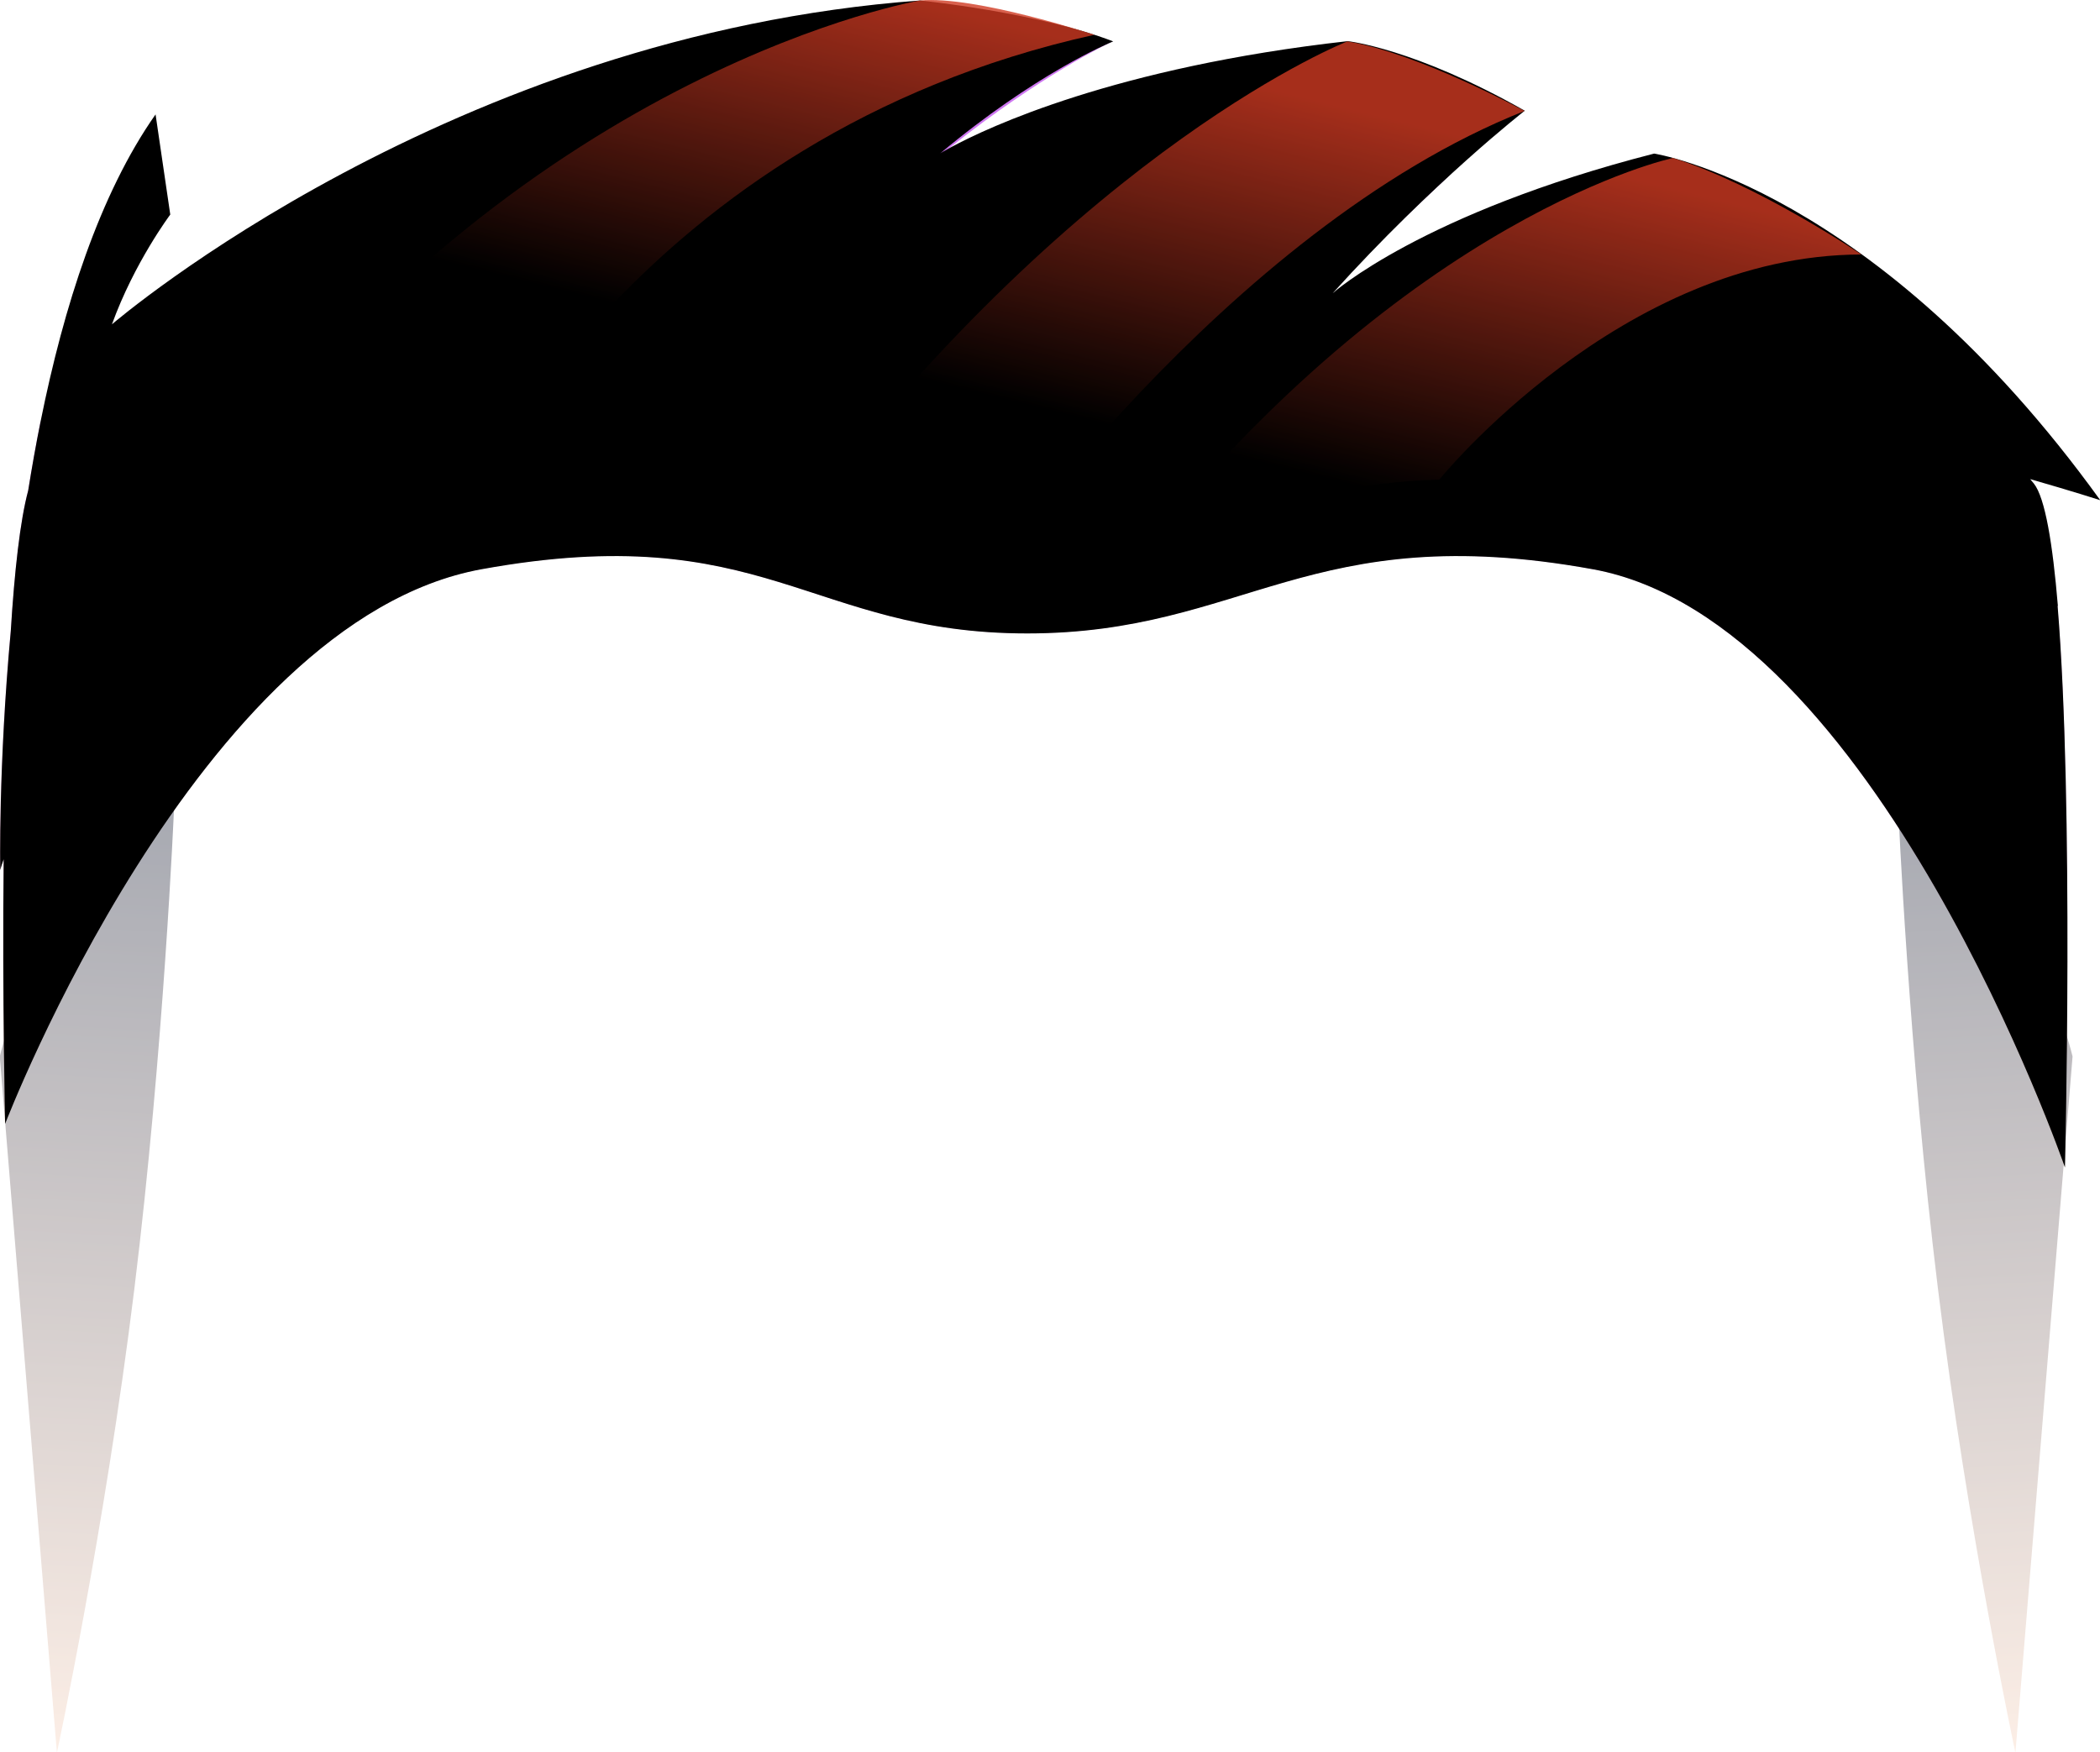
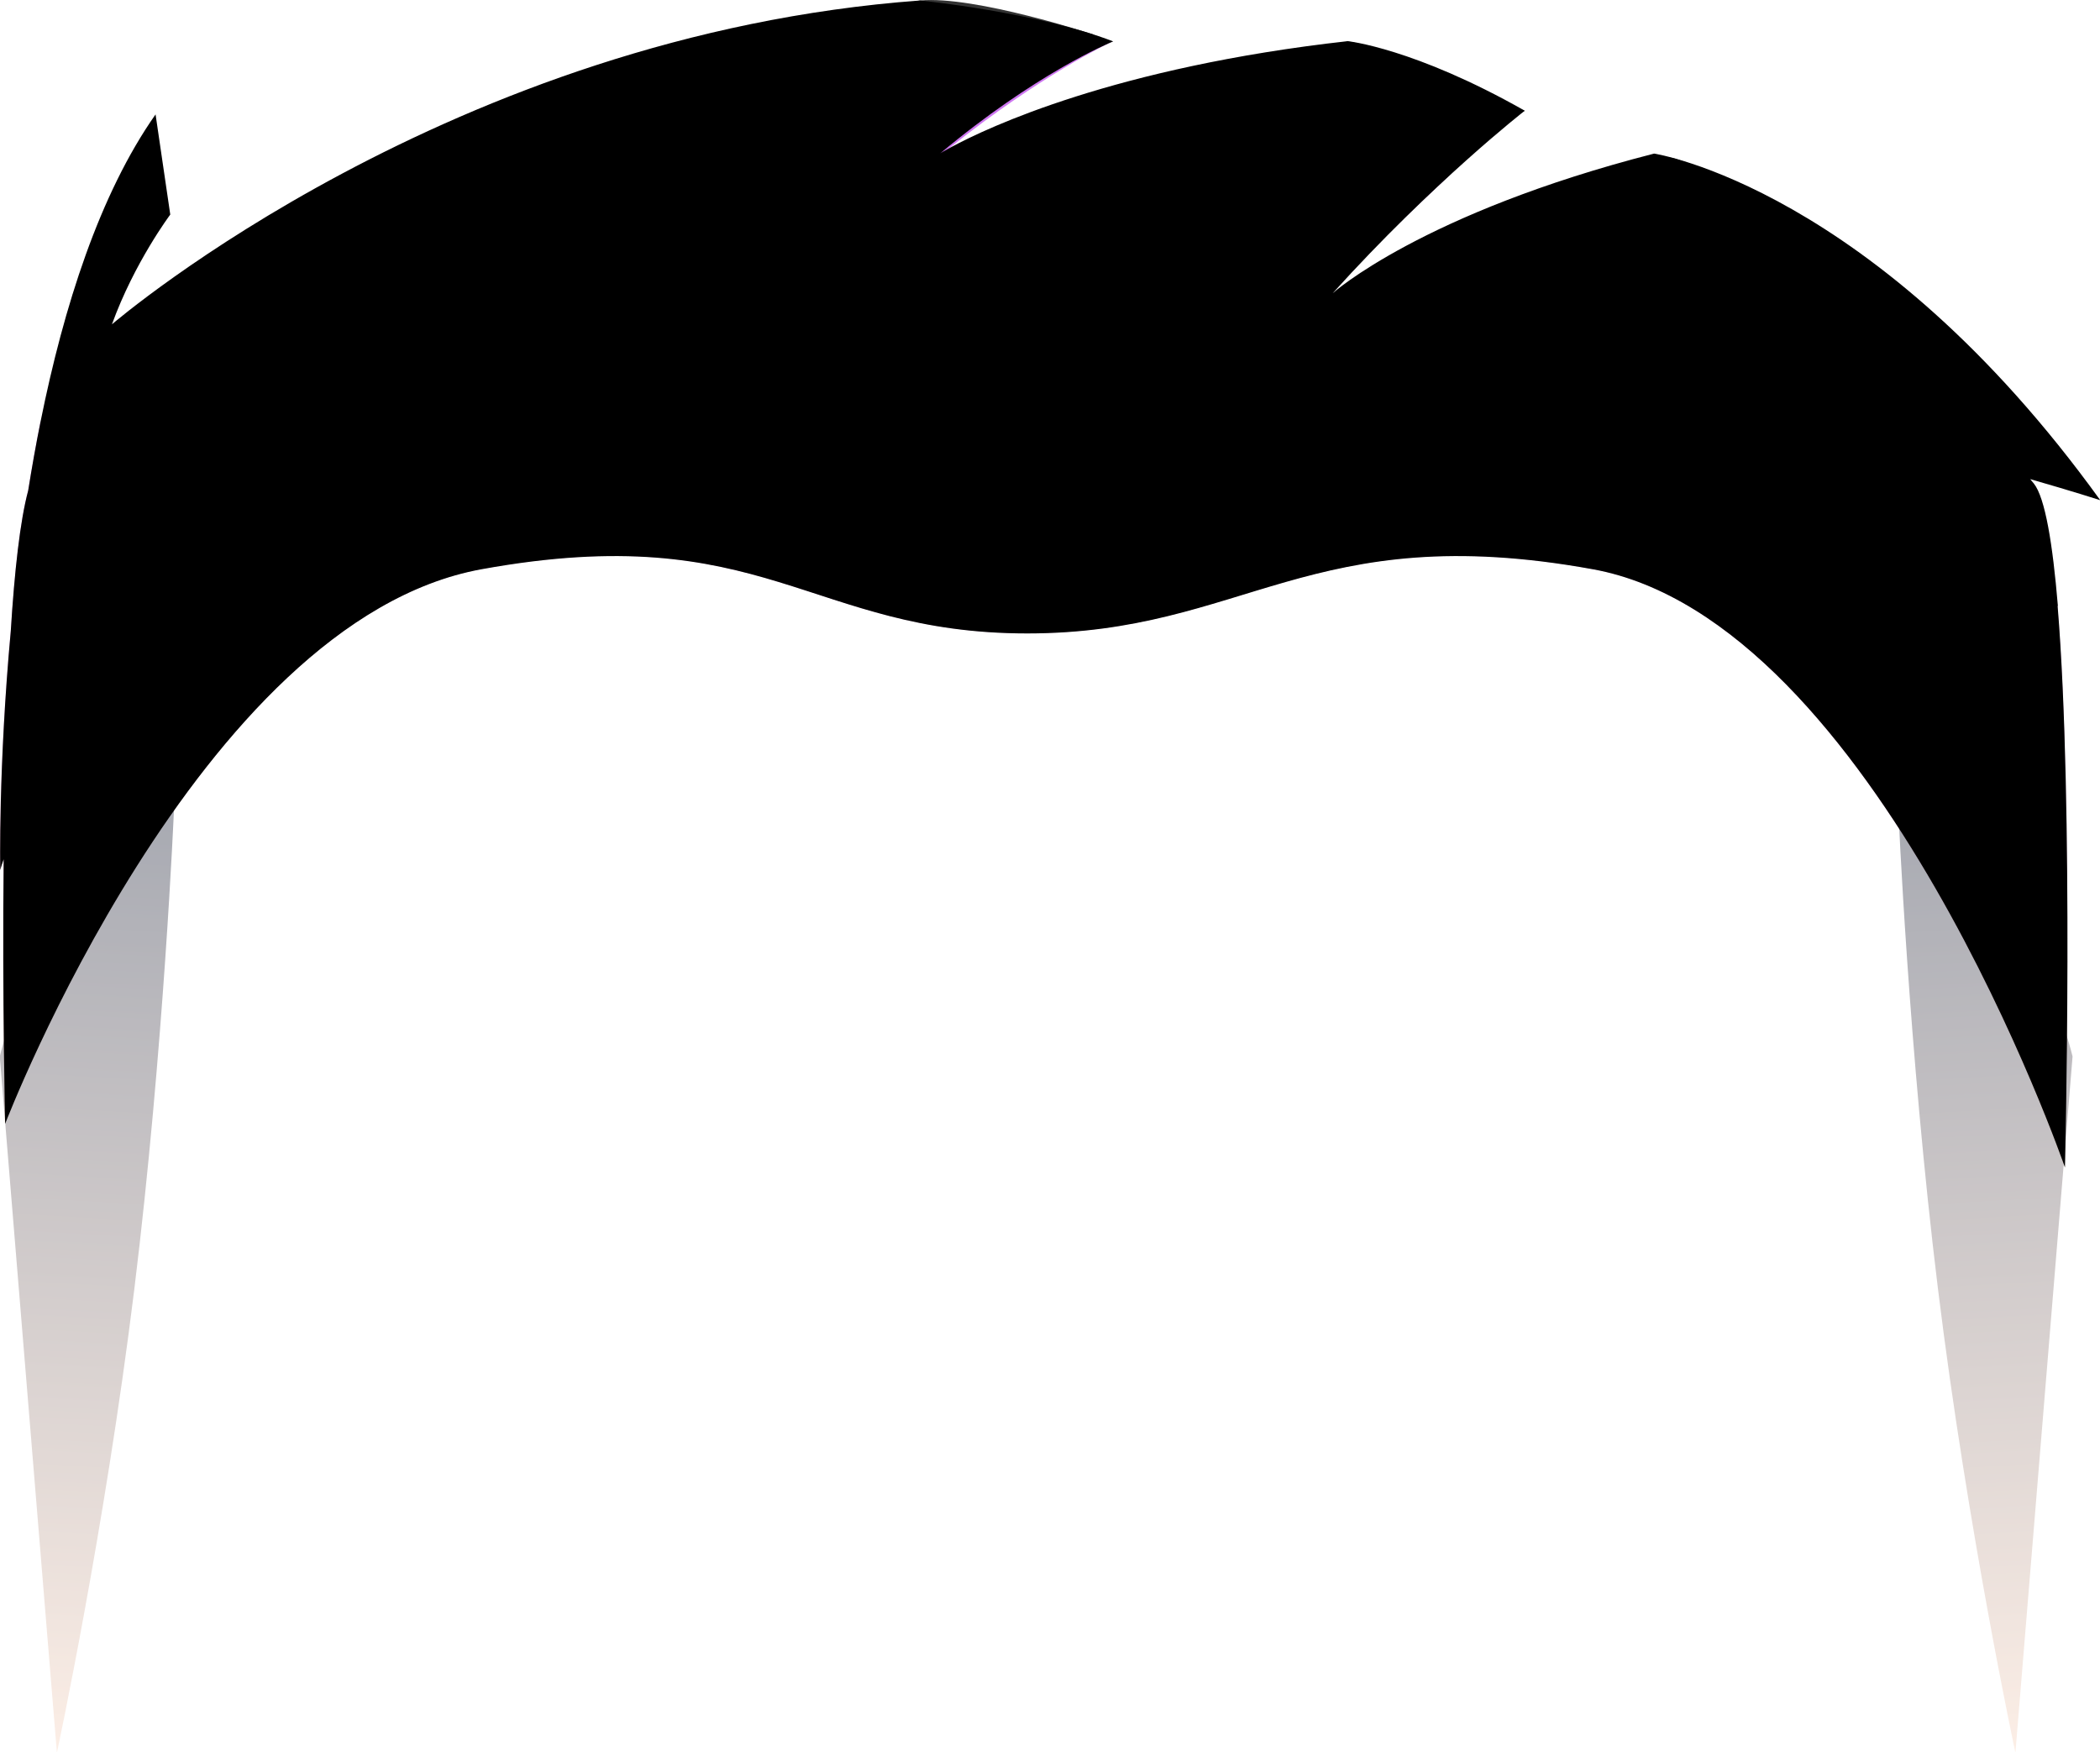
<svg xmlns="http://www.w3.org/2000/svg" xmlns:xlink="http://www.w3.org/1999/xlink" viewBox="0 0 85.72 71.52">
  <defs>
    <linearGradient id="d" x1="1.61" y1="72.81" x2="3.83" y2="33.26" gradientUnits="userSpaceOnUse">
      <stop offset="0" stop-color="#ffe7d8" />
      <stop offset="0.99" stop-color="#707380" />
    </linearGradient>
    <linearGradient id="e" x1="-283.39" y1="72.81" x2="-281.17" y2="33.26" gradientTransform="translate(-200.41) rotate(-180) scale(1 -1)" xlink:href="#d" />
    <linearGradient id="g" x1="42.14" y1="46.48" x2="42.38" y2="6.94" gradientUnits="userSpaceOnUse">
      <stop offset="0" stop-color="#ffe7d8" />
      <stop offset="0.99" stop-color="#ce77f1" />
    </linearGradient>
    <linearGradient id="h" x1="49.89" y1="3.08" x2="46.32" y2="17.61" gradientUnits="userSpaceOnUse">
      <stop offset="0" stop-color="#d03a22" />
      <stop offset="1" stop-color="#000" />
    </linearGradient>
    <linearGradient id="i" x1="29.97" y1="-1.82" x2="26.39" y2="12.71" xlink:href="#h" />
    <linearGradient id="j" x1="63.68" y1="6.47" x2="60.1" y2="21" xlink:href="#h" />
  </defs>
  <g style="isolation:isolate;">
    <g id="b">
      <g id="c">
        <path d="M2.33,71.52s1.94-9.03,3.15-18.87,1.62-19.57,1.62-19.57c0,0-5.71,4.33-7.11,10.05l2.33,28.39Z" style="fill: url('#d'); mix-blend-mode: multiply; opacity: 0.6; stroke-width: 0px;" />
        <path d="M82.26,71.52s-1.94-9.03-3.15-18.87-1.62-19.57-1.62-19.57c0,0,5.71,4.33,7.11,10.05l-2.33,28.39Z" style="fill:url(#e); mix-blend-mode:multiply; opacity:.6; stroke-width:0px;" />
        <path d="M83.99,24.74c.67,8.12.3,22.92.3,22.92,0,0-7.71-22.32-19.27-24.42-11.56-2.1-14.2,2.62-23.09,2.62s-10.72-4.72-22.28-2.62C8.08,25.35.21,45.88.21,45.88c0,0-.12-5.06-.06-10.8-.1.28-.14.44-.14.44,0,0-.08-4.23.43-9.76.15-2.44.38-4.5.71-5.73.15-.94.32-1.9.51-2.84.94-4.66,2.4-9.26,4.69-12.52l.6,4.09s-1.47,1.96-2.38,4.48c.21-.18,13.85-11.82,32.99-13.22,0,0,4.78.48,7.88,1.67,0,0,0,0,0,0-.18.07-3.19,1.33-7.07,4.58.02-.02.17-.11.45-.26,1.5-.81,6.71-3.27,16.19-4.33,0,0,2.72.28,7.23,2.84,0,0-3.73,2.9-7.84,7.45,0,0,3.64-3.27,13.12-5.7,0,0,8.99,1.37,18.21,14.15-.06-.02-1.12-.36-2.86-.86.05.06.1.12.15.18.46.58.77,2.46.98,4.99Z" style="stroke-width: 0px; fill: fillColor;" />
        <path d="M83.99,24.74l-.98-4.99c-5.48,1.87-3.72,13.7-3.72,13.7-2.66-5.83-8.89-10.76-13.42-12.43h.01c4.94-2.89,8.48-2.75,8.48-2.75-4.29-.87-12.13,2.19-12.13,2.19-4.89.51-18.66,4.68-18.66,4.68,7.98-11.08,13.53-16.02,15.6-17.99-11.55,7.33-17.87,17.68-17.87,17.68-6.7-.24-14.26-5.09-14.26-5.09,3.6-6.36,8.12-10.83,11.77-13.74,3.64-2.9,6.43-4.23,6.62-4.32,0,0,0,0,0,0-17.49,4.13-25.01,19.85-25.01,19.85-5.97,0-13.67,3.14-13.67,3.14-3.7-1.71-4.74-5.8-5.09-7.49-.19.95-.36,1.9-.51,2.84-.33,1.23-.55,3.29-.71,5.73C-.07,31.29,0,35.51,0,35.51c0,0,.05-.16.14-.44-.05,5.74.06,10.8.06,10.8,0,0,7.88-20.53,19.44-22.64,11.56-2.1,13.39,2.62,22.28,2.62s11.53-4.72,23.09-2.62c11.56,2.1,19.27,24.42,19.27,24.42,0,0,.38-14.81-.3-22.92Z" style="fill:url(#g); mix-blend-mode:multiply; stroke-width:0px;" />
-         <path d="M55,1.69s-10.66,4.15-22.21,19.34c0,0,1.43,1.5,7.27,2.81,0,0,9.92-14.45,22.17-19.31,0,0-4.32-2.36-7.23-2.84Z" style="fill: url('#h'); opacity: 0.8; stroke-width: 0px; mix-blend-mode: screen;fill: fillColor;" />
-         <path d="M37.55.02s-15.72,2.67-28.35,19.56c0,0,5.12,1.88,10.01.93,0,0,6.73-14.95,25.46-19.09,0,0-4.88-1.61-7.12-1.4Z" style="fill: url('#i'); opacity: 0.8; stroke-width: 0px; mix-blend-mode: screen;fill: fillColor;" />
-         <path d="M68.29,6.45s-10.73,2.26-21.93,16.44c0,0,5.82-3.17,12.39-3.31,0,0,7.43-9.18,17.23-9.19,0,0-4.23-2.86-7.69-3.94Z" style="fill: url('#j'); opacity: 0.8; stroke-width: 0px; mix-blend-mode: screen;fill: fillColor;" />
+         <path d="M55,1.69s-10.66,4.15-22.21,19.34c0,0,1.43,1.5,7.27,2.81,0,0,9.92-14.45,22.17-19.31,0,0-4.32-2.36-7.23-2.84Z" style="opacity: 0.8; stroke-width: 0px; mix-blend-mode: screen;fill: fillColor;" />
+         <path d="M37.55.02s-15.72,2.67-28.35,19.56c0,0,5.12,1.88,10.01.93,0,0,6.73-14.95,25.46-19.09,0,0-4.88-1.61-7.12-1.4Z" style="opacity: 0.8; stroke-width: 0px; mix-blend-mode: screen;fill: fillColor;" />
+         <path d="M68.29,6.45s-10.73,2.26-21.93,16.44c0,0,5.82-3.17,12.39-3.31,0,0,7.43-9.18,17.23-9.19,0,0-4.23-2.86-7.69-3.94Z" style="opacity: 0.8; stroke-width: 0px; mix-blend-mode: screen;fill: fillColor;" />
      </g>
    </g>
  </g>
</svg>
